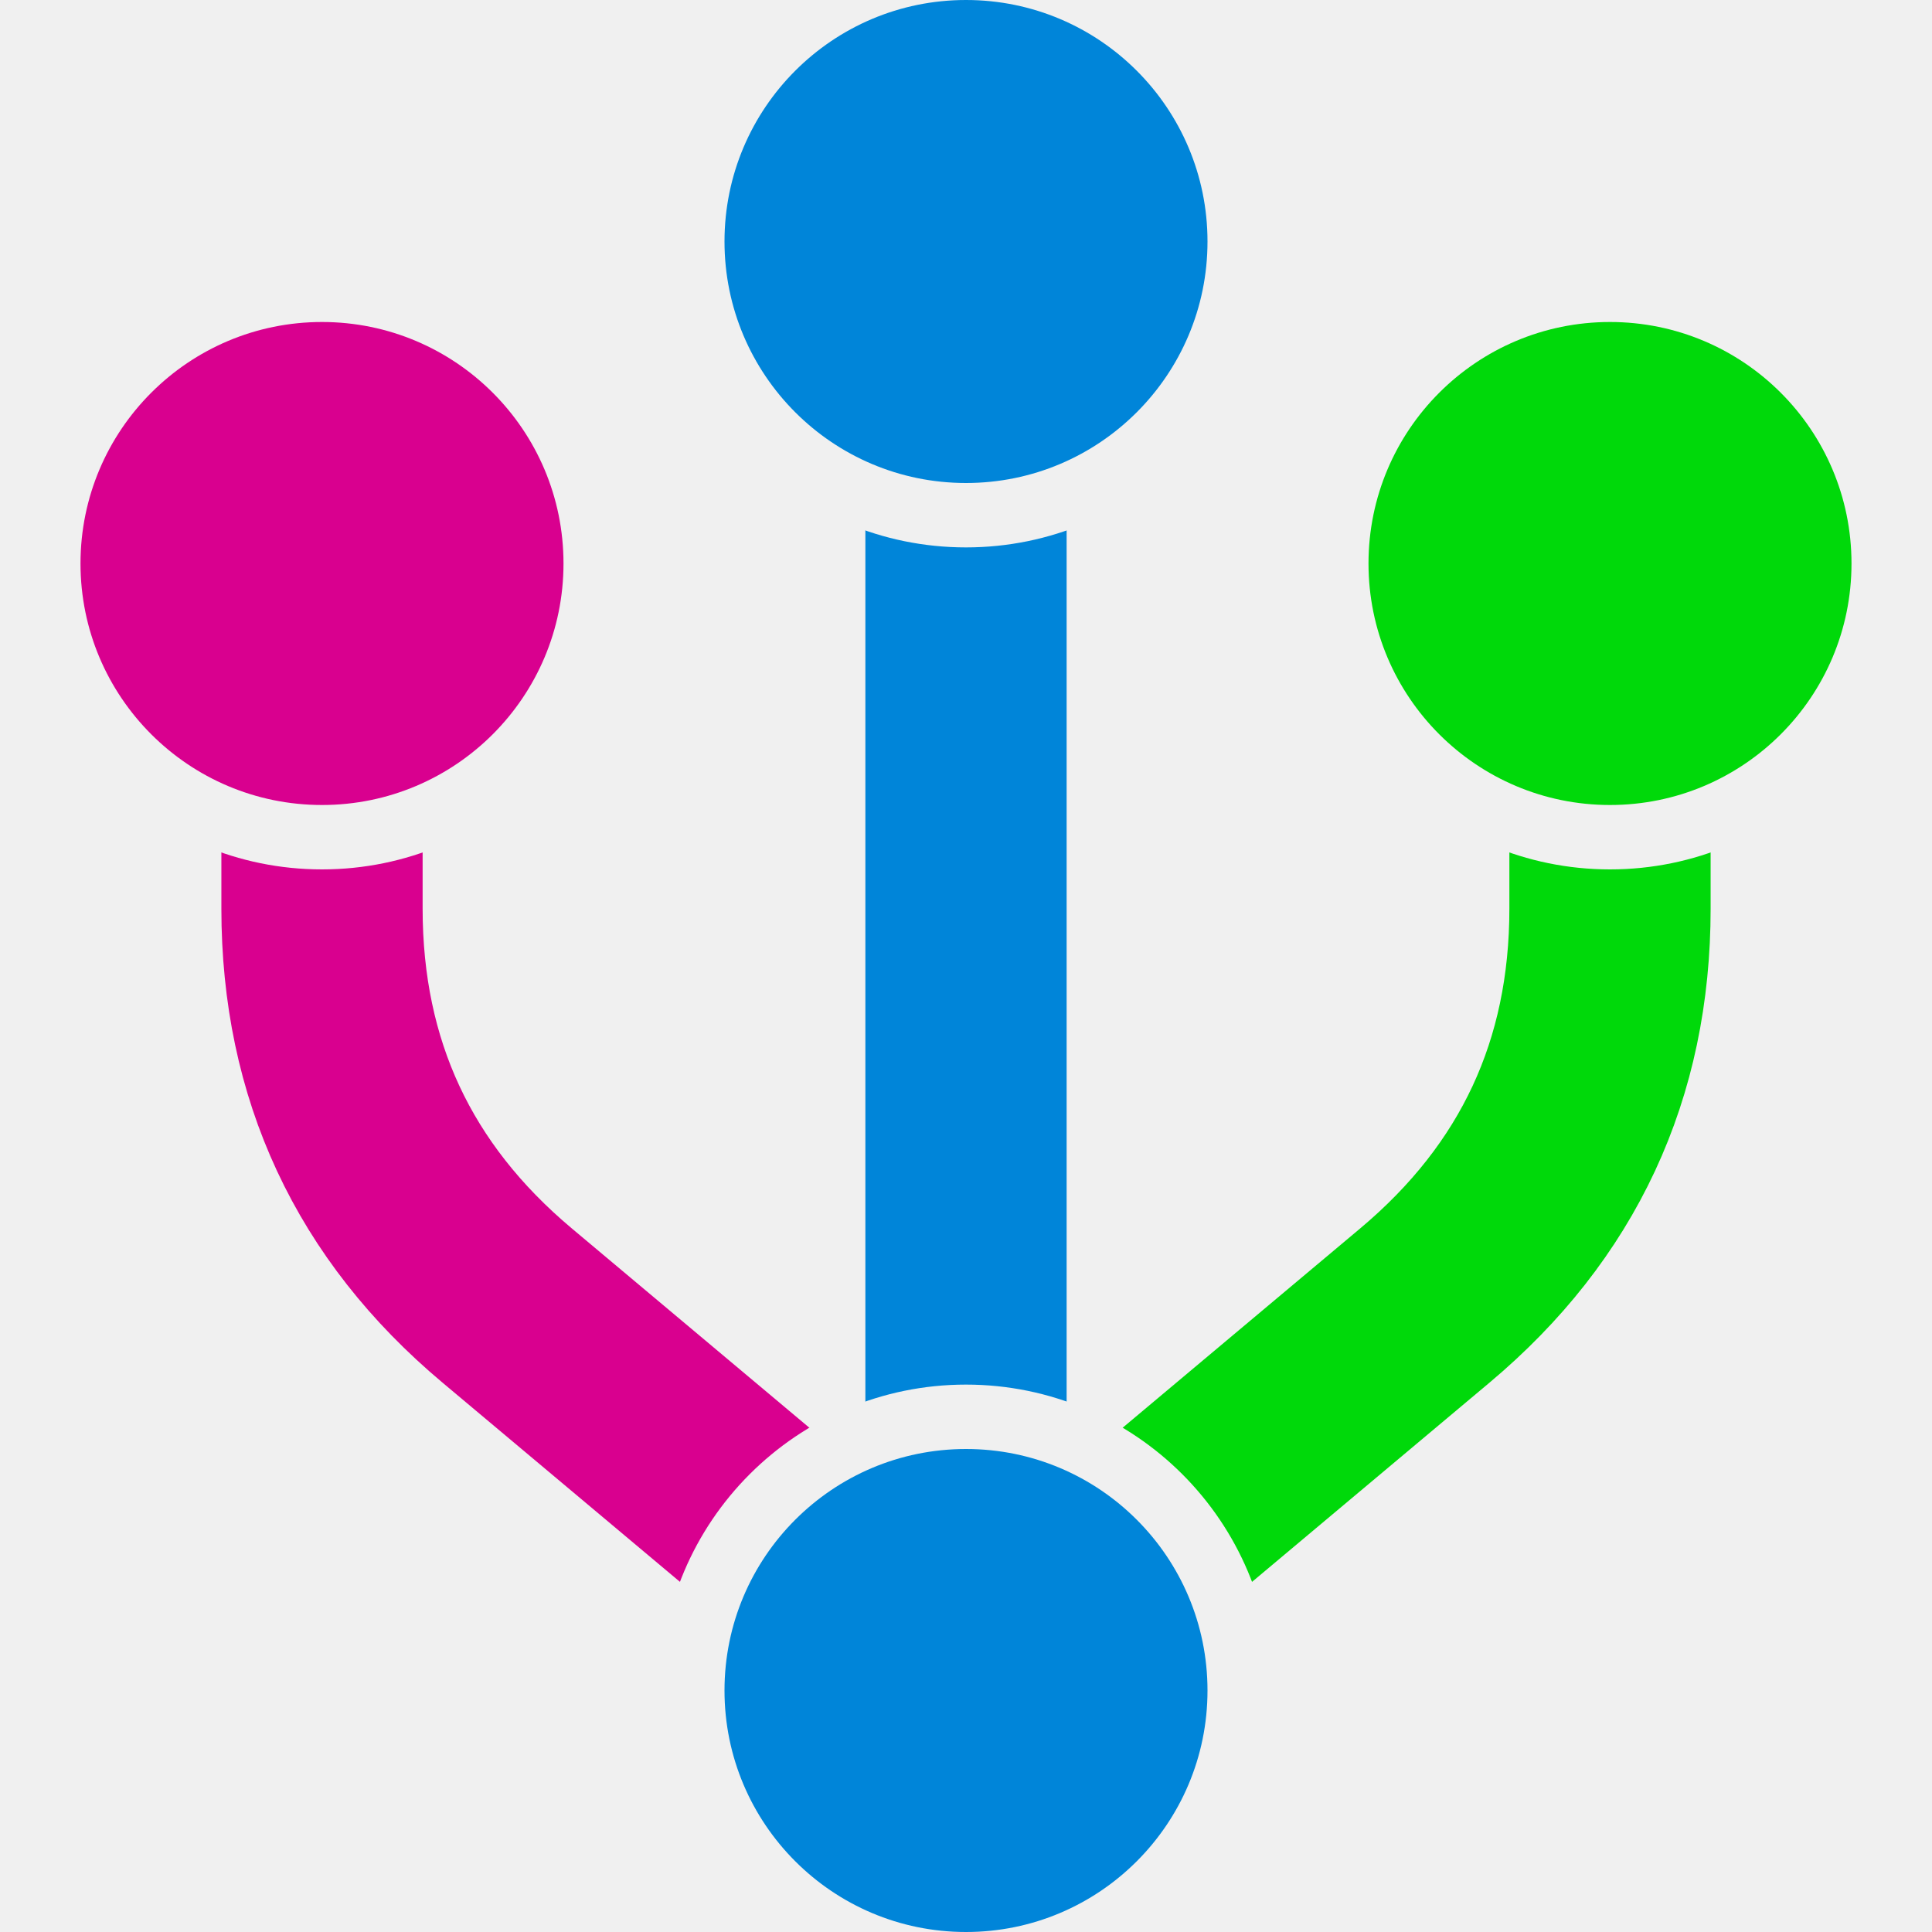
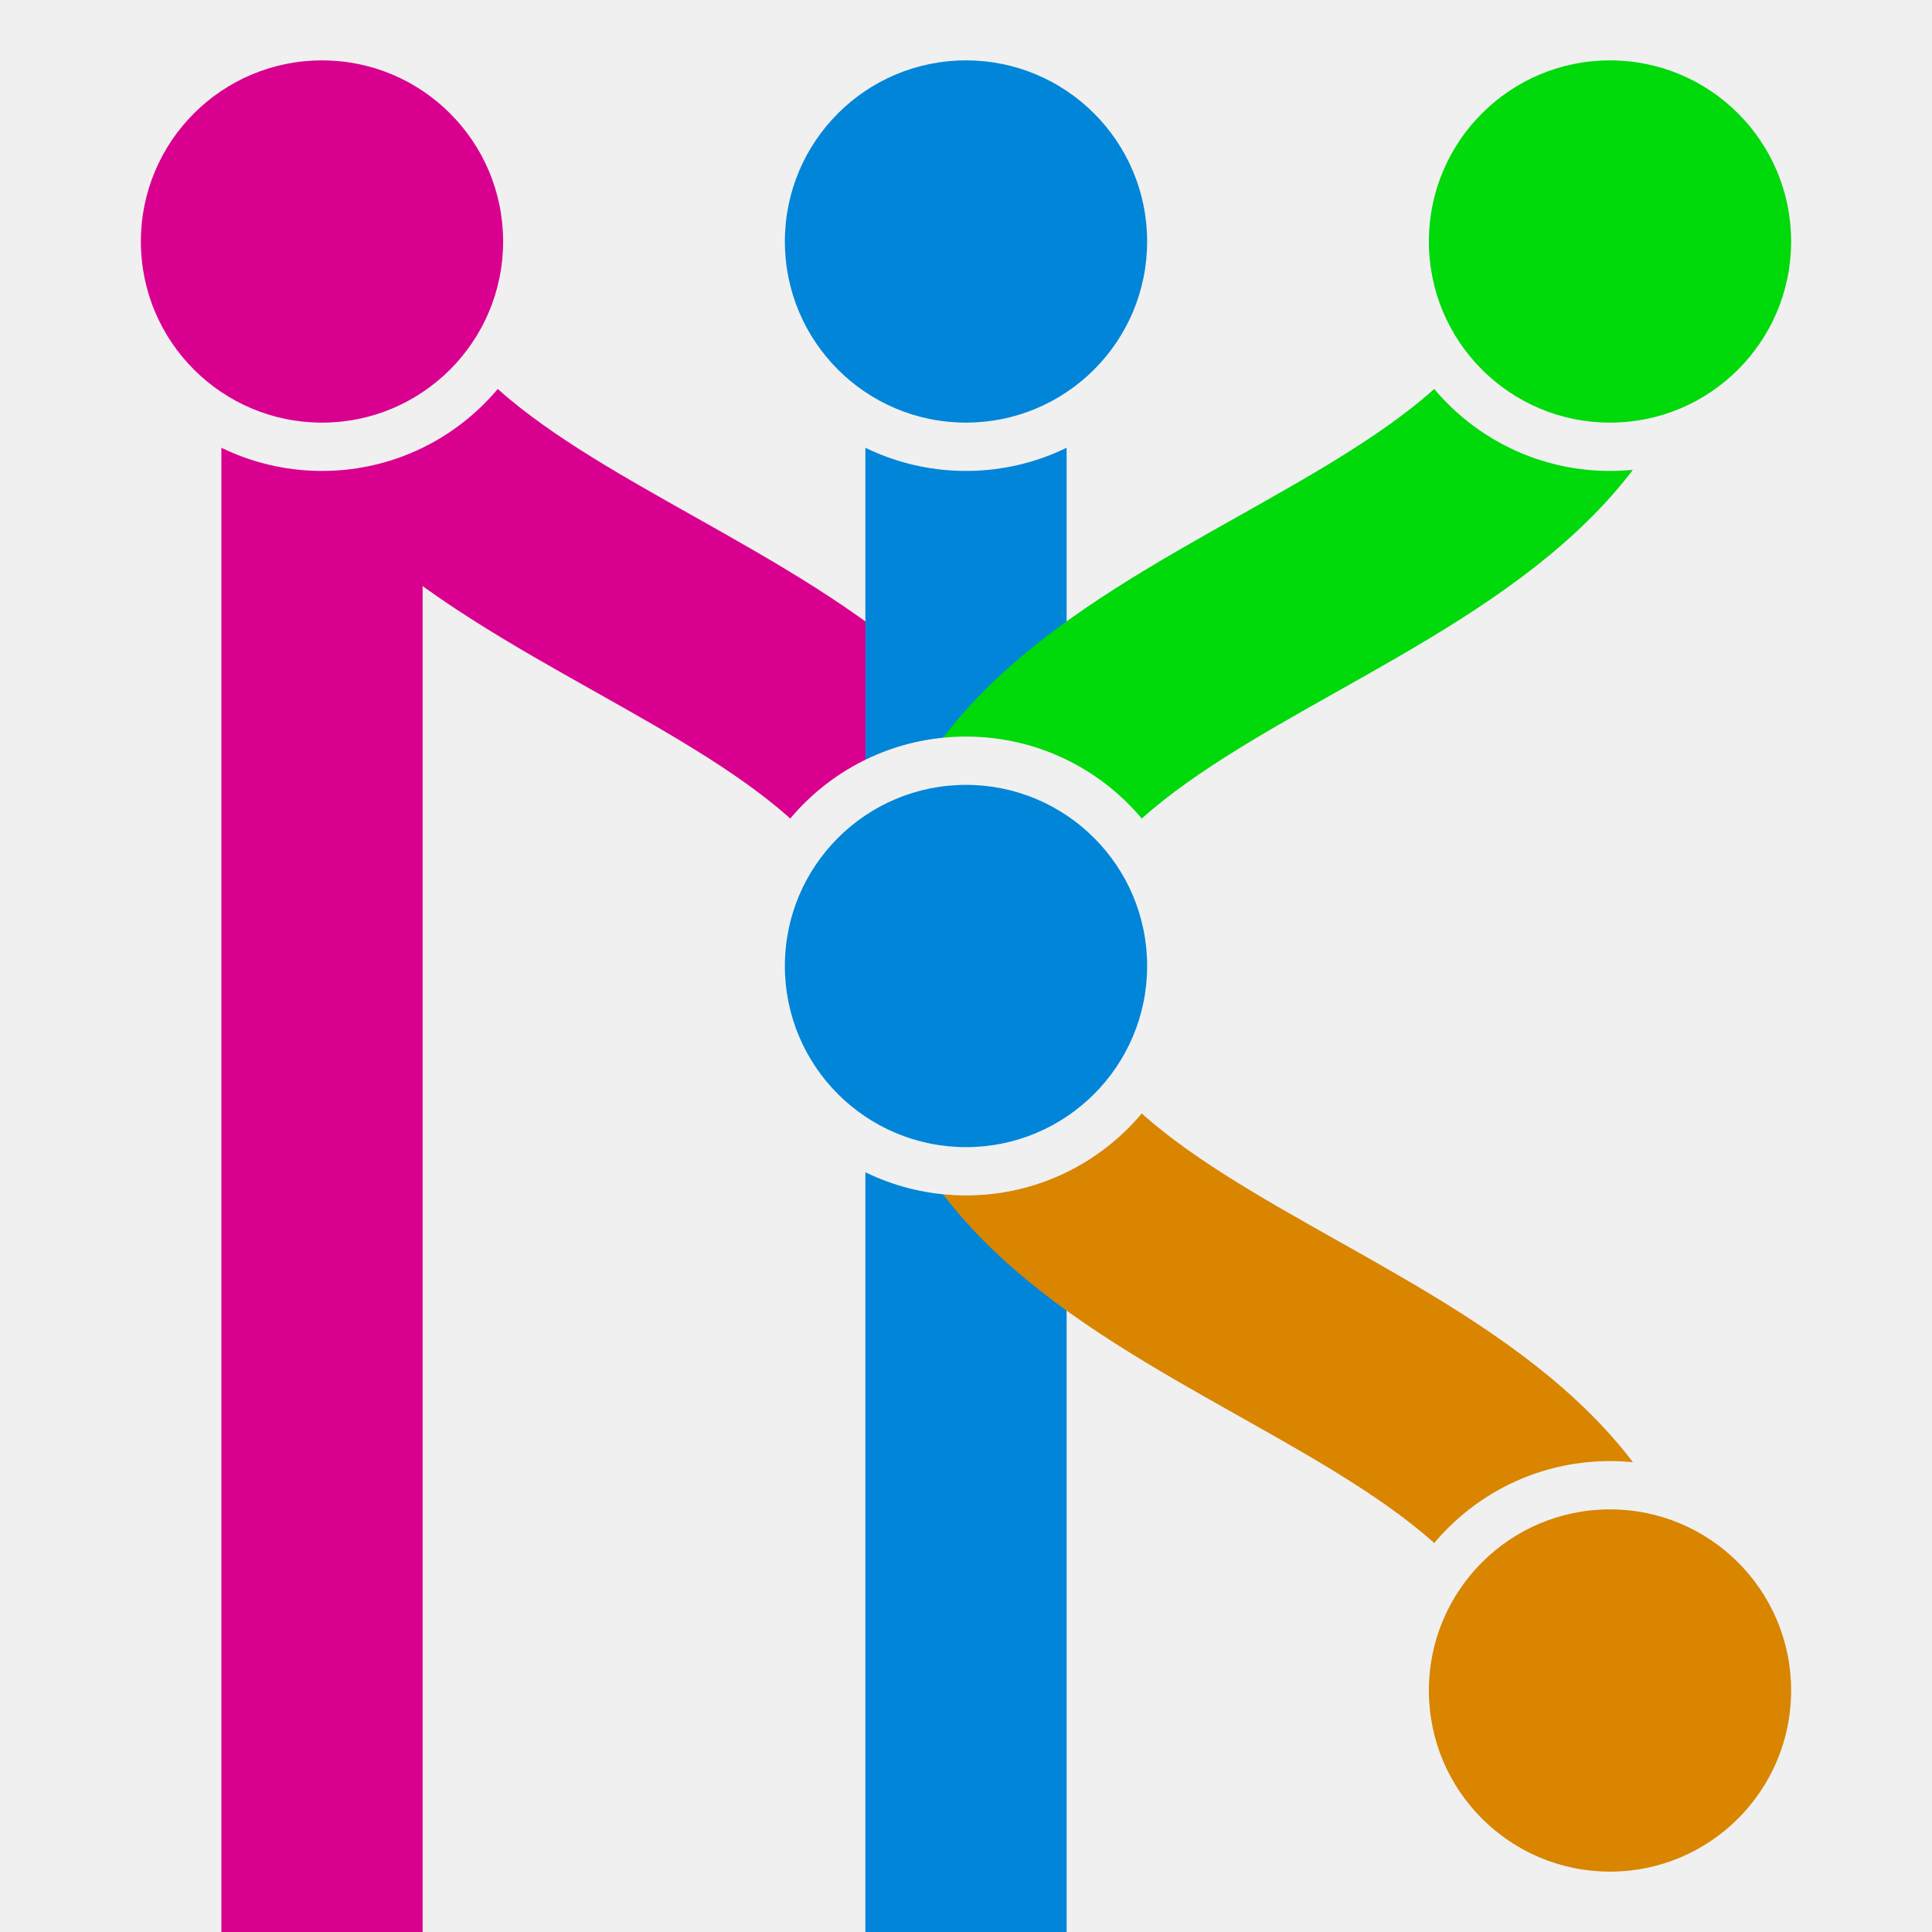
<svg xmlns="http://www.w3.org/2000/svg" width="24" height="24" viewBox="0 0 24 24">
  <mask id="gap">
    <rect width="24" height="24" fill="#fff" />
    <g fill="#000">
-       <circle cx="12" cy="21" r="3.8" />
-       <circle cx="12" cy="3" r="3.8" />
-       <circle cx="4" cy="7" r="3.8" />
-       <circle cx="20" cy="7" r="3.8" />
+       <circle cx="4" cy="3" r="2.85" />
+       <circle cx="12" cy="3" r="2.85" />
+       <circle cx="20" cy="3" r="2.85" />
+       <circle cx="12" cy="12" r="2.85" />
+       <circle cx="20" cy="21" r="2.85" />
    </g>
  </mask>
  <g fill="none" stroke-width="2.5" mask="url(#gap)">
-     <path stroke="#0085d9" d="M12 21V3" />
-     <path stroke="#d9008f" d="M12 21L6.298 16.216Q4 14.287 4 11.287V7" />
-     <path stroke="#00d90a" d="M12 21L17.702 16.216Q20 14.287 20 11.287V7" />
+     <path stroke="#d9008f" d="M4 3V24" />
+     <path stroke="#d9008f" d="M4 3C4 7.5 12 7.5 12 12" />
+     <path stroke="#0085d9" d="M12 3V12" />
+     <path stroke="#00d90a" d="M20 3C20 7.5 12 7.5 12 12" />
+     <path stroke="#0085d9" d="M12 12V24" />
+     <path stroke="#d98500" d="M12 12C12 16.5 20 16.5 20 21" />
  </g>
-   <circle fill="#0085d9" cx="12" cy="21" r="3" />
-   <circle fill="#0085d9" cx="12" cy="3" r="3" />
-   <circle fill="#d9008f" cx="4" cy="7" r="3" />
-   <circle fill="#00d90a" cx="20" cy="7" r="3" />
+   <circle fill="#d9008f" cx="4" cy="3" r="2.25" />
+   <circle fill="#0085d9" cx="12" cy="3" r="2.25" />
+   <circle fill="#00d90a" cx="20" cy="3" r="2.25" />
+   <circle fill="#0085d9" cx="12" cy="12" r="2.25" />
+   <circle fill="#d98500" cx="20" cy="21" r="2.25" />
</svg>
